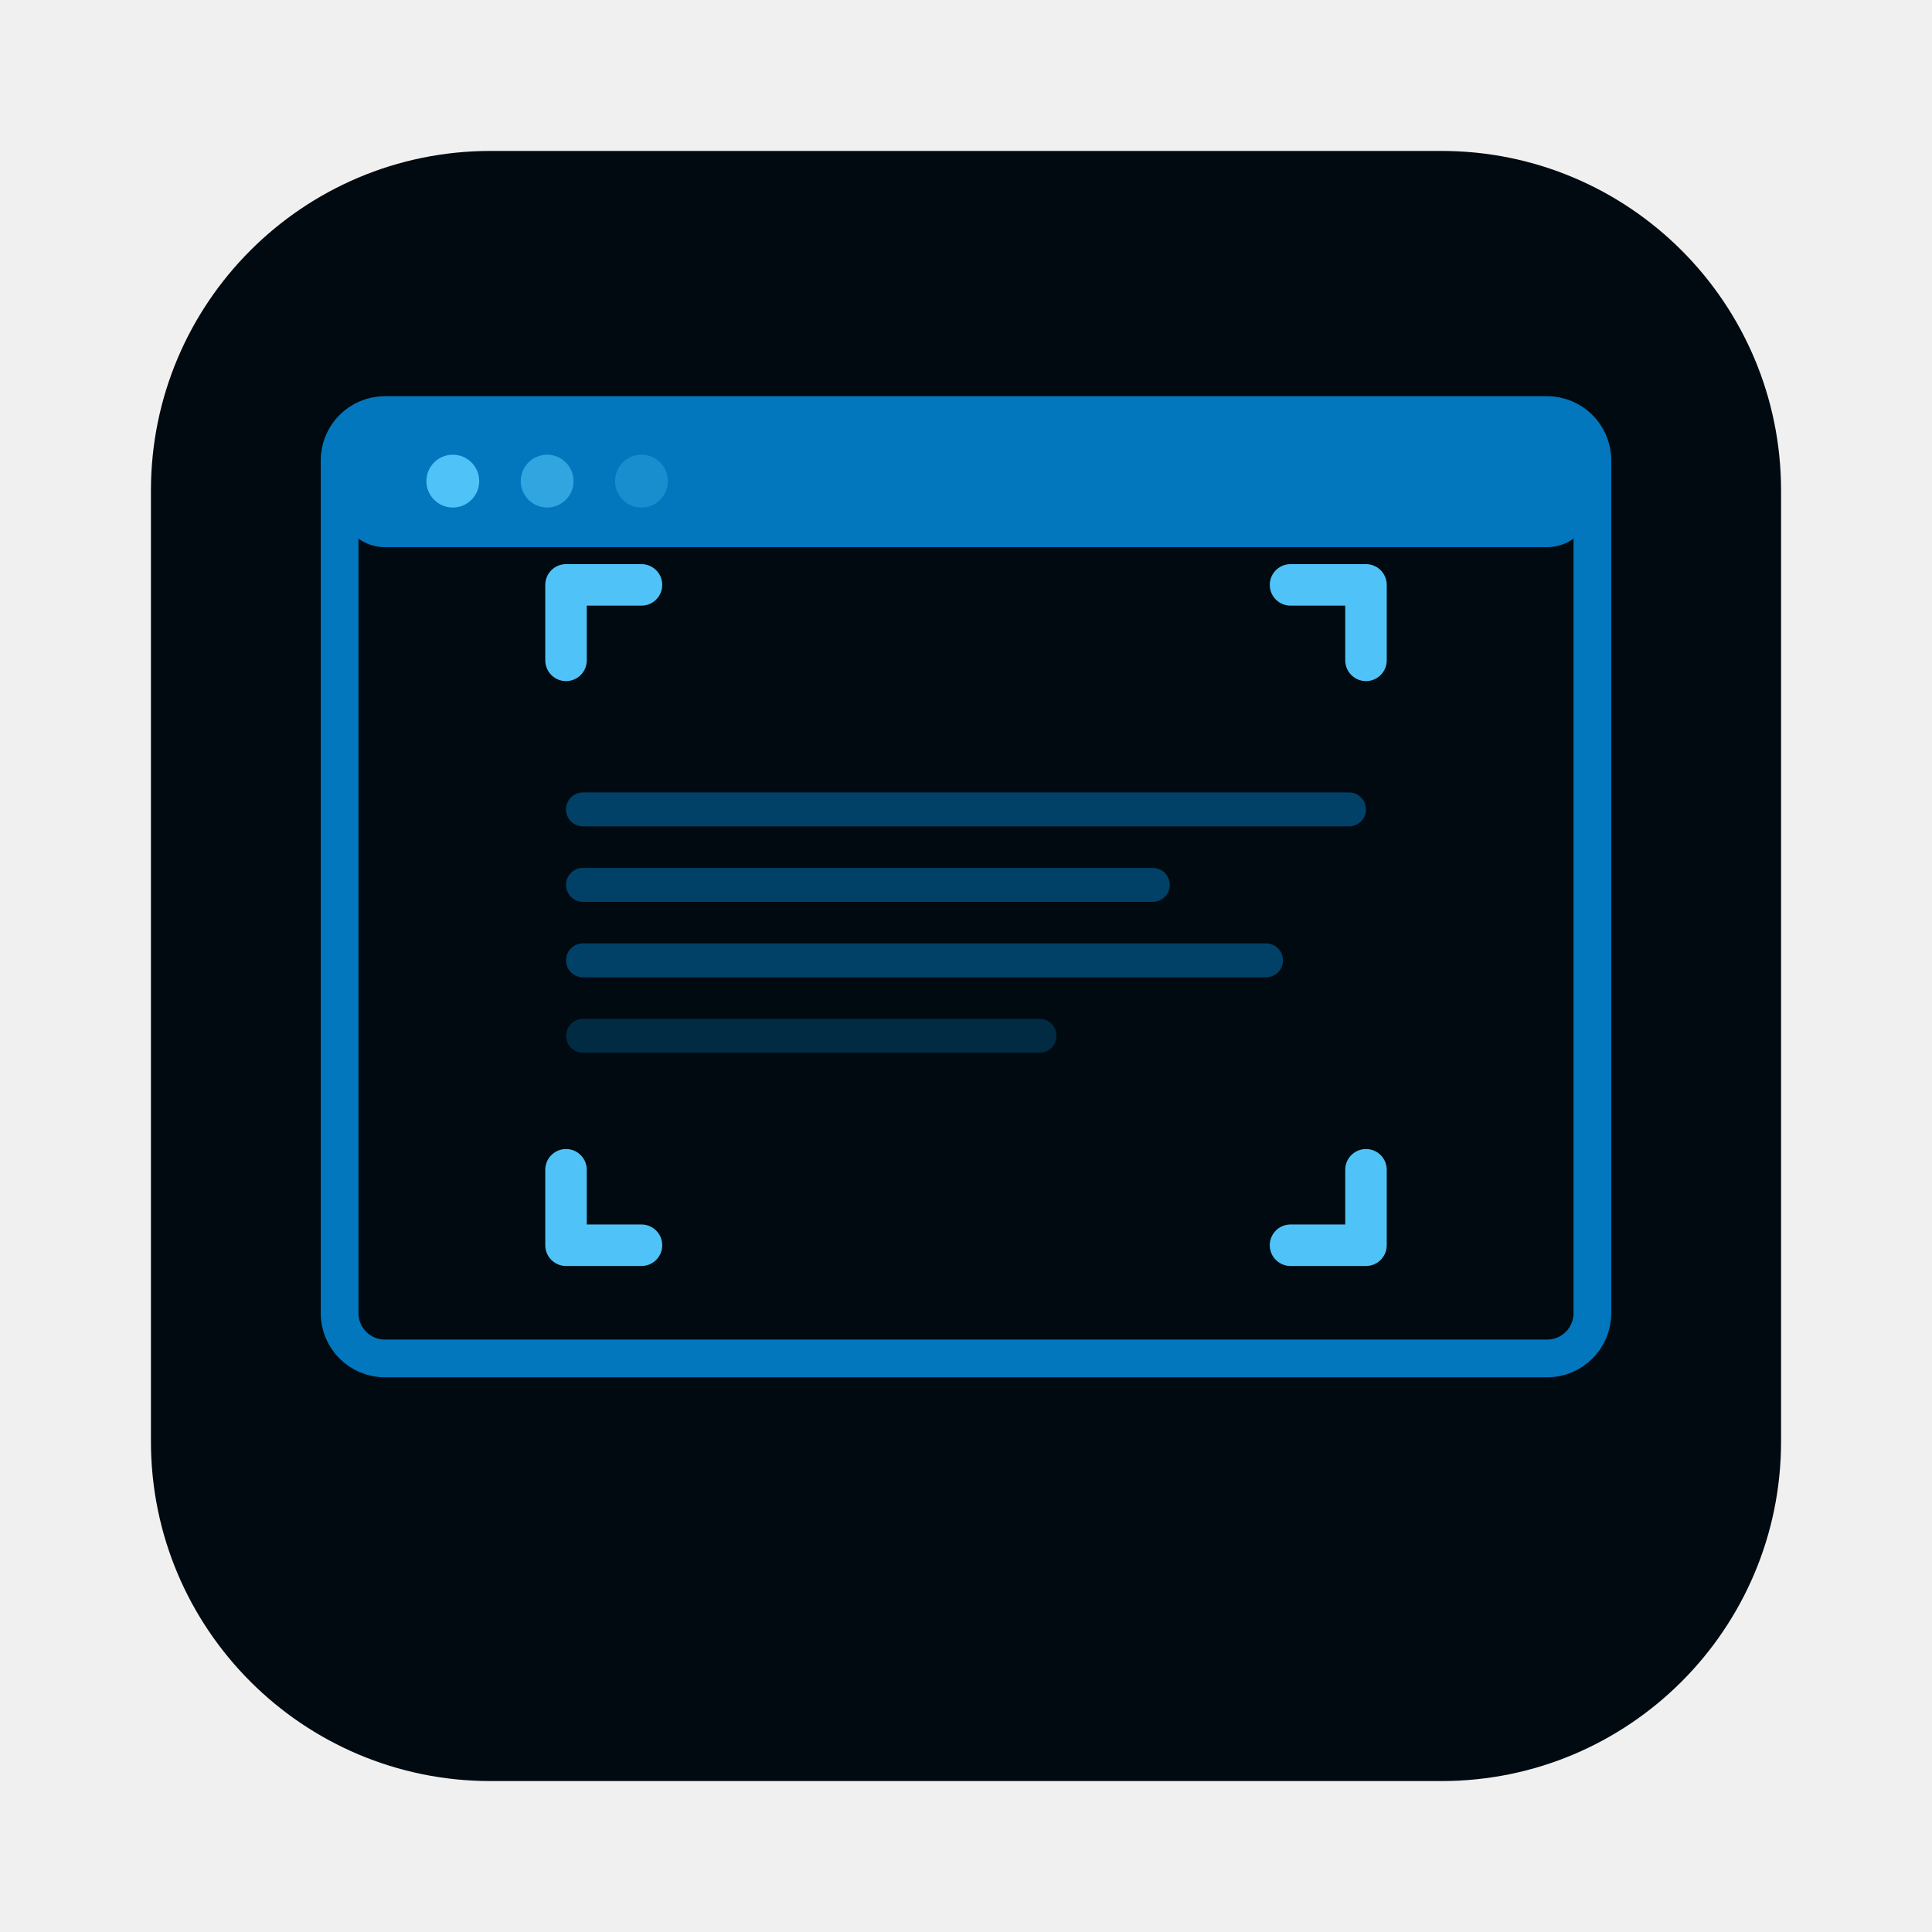
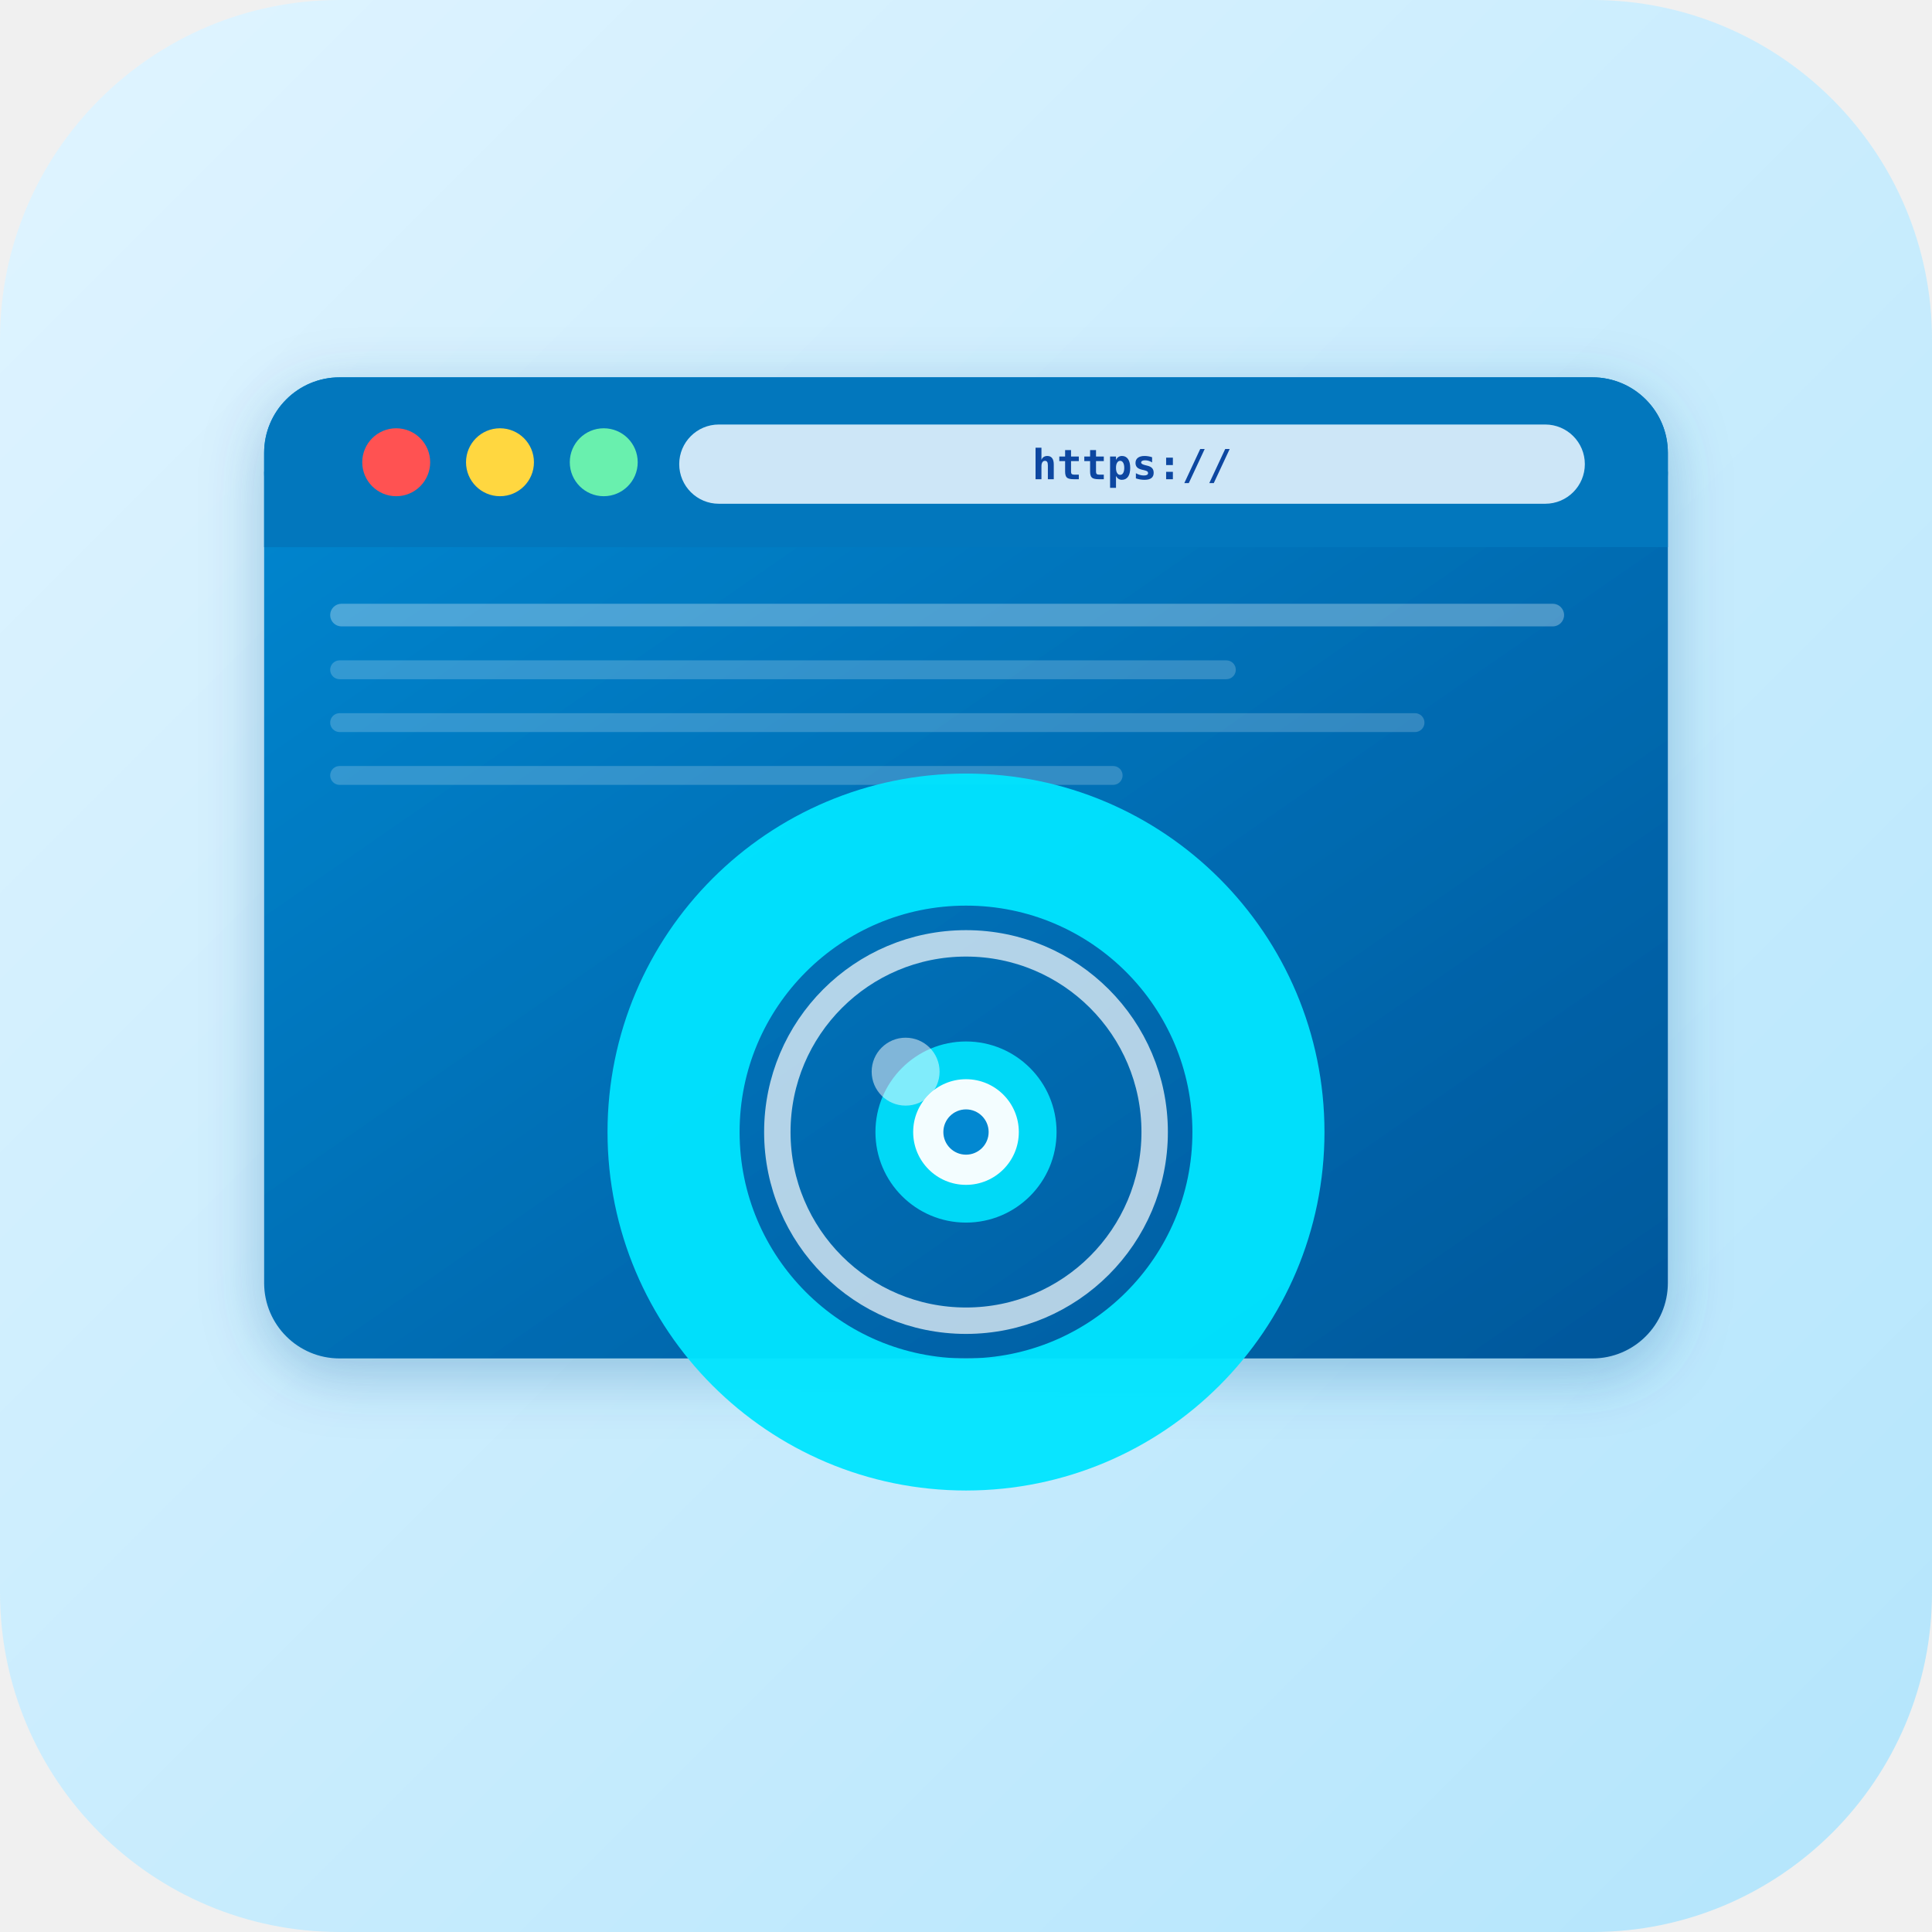
<svg xmlns="http://www.w3.org/2000/svg" viewBox="0 0 1024 1024">
-   <rect x="80" y="80" width="864" height="864" rx="180" fill="#000A10" />
-   <rect x="180" y="220" width="664" height="500" rx="24" fill="none" stroke="#0277BD" stroke-width="20" />
-   <rect x="180" y="220" width="664" height="70" rx="24" fill="#0277BD" />
-   <circle cx="240" cy="255" r="14" fill="#4FC3F7" />
-   <circle cx="290" cy="255" r="14" fill="#4FC3F7" opacity="0.6" />
-   <circle cx="340" cy="255" r="14" fill="#4FC3F7" opacity="0.3" />
-   <path d="M300 350 L300 310 L340 310" fill="none" stroke="#4FC3F7" stroke-width="22" stroke-linecap="round" stroke-linejoin="round" />
-   <path d="M724 350 L724 310 L684 310" fill="none" stroke="#4FC3F7" stroke-width="22" stroke-linecap="round" stroke-linejoin="round" />
-   <path d="M300 620 L300 660 L340 660" fill="none" stroke="#4FC3F7" stroke-width="22" stroke-linecap="round" stroke-linejoin="round" />
-   <path d="M724 620 L724 660 L684 660" fill="none" stroke="#4FC3F7" stroke-width="22" stroke-linecap="round" stroke-linejoin="round" />
-   <rect x="300" y="420" width="424" height="18" rx="9" fill="#0277BD" opacity="0.5" />
-   <rect x="300" y="460" width="320" height="18" rx="9" fill="#0277BD" opacity="0.5" />
-   <rect x="300" y="500" width="380" height="18" rx="9" fill="#0277BD" opacity="0.5" />
-   <rect x="300" y="540" width="260" height="18" rx="9" fill="#0277BD" opacity="0.3" />
+   <defs>
+     <linearGradient id="bg1" x1="0%" y1="0%" x2="100%" y2="100%">
+       <stop offset="0%" stop-color="#E0F4FF" />
+       <stop offset="100%" stop-color="#B3E5FC" />
+     </linearGradient>
+     <linearGradient id="browser_grad" x1="0%" y1="0%" x2="100%" y2="100%">
+       <stop offset="0%" stop-color="#0288D1" />
+       <stop offset="100%" stop-color="#01579B" />
+     </linearGradient>
+     <linearGradient id="lens_grad" x1="0%" y1="0%" x2="100%" y2="100%">
+       <stop offset="0%" stop-color="#00E5FF" />
+       <stop offset="100%" stop-color="#0097A7" />
+     </linearGradient>
+     <filter id="shadow1">
+       <feDropShadow dx="0" dy="8" stdDeviation="16" flood-color="#01579B" flood-opacity="0.3" />
+     </filter>
+   </defs>
+   <rect width="1024" height="1024" rx="180" fill="url(#bg1)" />
+   <rect x="140" y="200" width="744" height="520" rx="40" fill="url(#browser_grad)" filter="url(#shadow1)" />
+   <rect x="140" y="200" width="744" height="90" rx="40" fill="#0277BD" />
+   <rect x="140" y="250" width="744" height="40" fill="#0277BD" />
+   <circle cx="210" cy="245" r="18" fill="#FF5252" />
+   <circle cx="265" cy="245" r="18" fill="#FFD740" />
+   <circle cx="320" cy="245" r="18" fill="#69F0AE" />
+   <rect x="360" y="225" width="480" height="42" rx="21" fill="#E3F2FD" opacity="0.9" />
+   <text x="600" y="254" font-family="monospace" font-size="22" fill="#0D47A1" text-anchor="middle" font-weight="bold">https://</text>
+   <rect x="175" y="320" width="654" height="12" rx="6" fill="white" opacity="0.3" />
+   <rect x="175" y="350" width="480" height="10" rx="5" fill="white" opacity="0.2" />
+   <rect x="175" y="378" width="580" height="10" rx="5" fill="white" opacity="0.2" />
+   <rect x="175" y="406" width="420" height="10" rx="5" fill="white" opacity="0.2" />
+   <circle cx="512" cy="600" r="155" fill="none" stroke="#00E5FF" stroke-width="70" opacity="0.95" />
+   <circle cx="512" cy="600" r="100" fill="none" stroke="white" stroke-width="14" opacity="0.7" />
+   <circle cx="512" cy="600" r="48" fill="#00E5FF" opacity="0.9" />
+   <circle cx="512" cy="600" r="28" fill="white" opacity="0.95" />
+   <circle cx="512" cy="600" r="12" fill="#0288D1" />
+   <circle cx="480" cy="568" r="18" fill="white" opacity="0.5" />
</svg>
